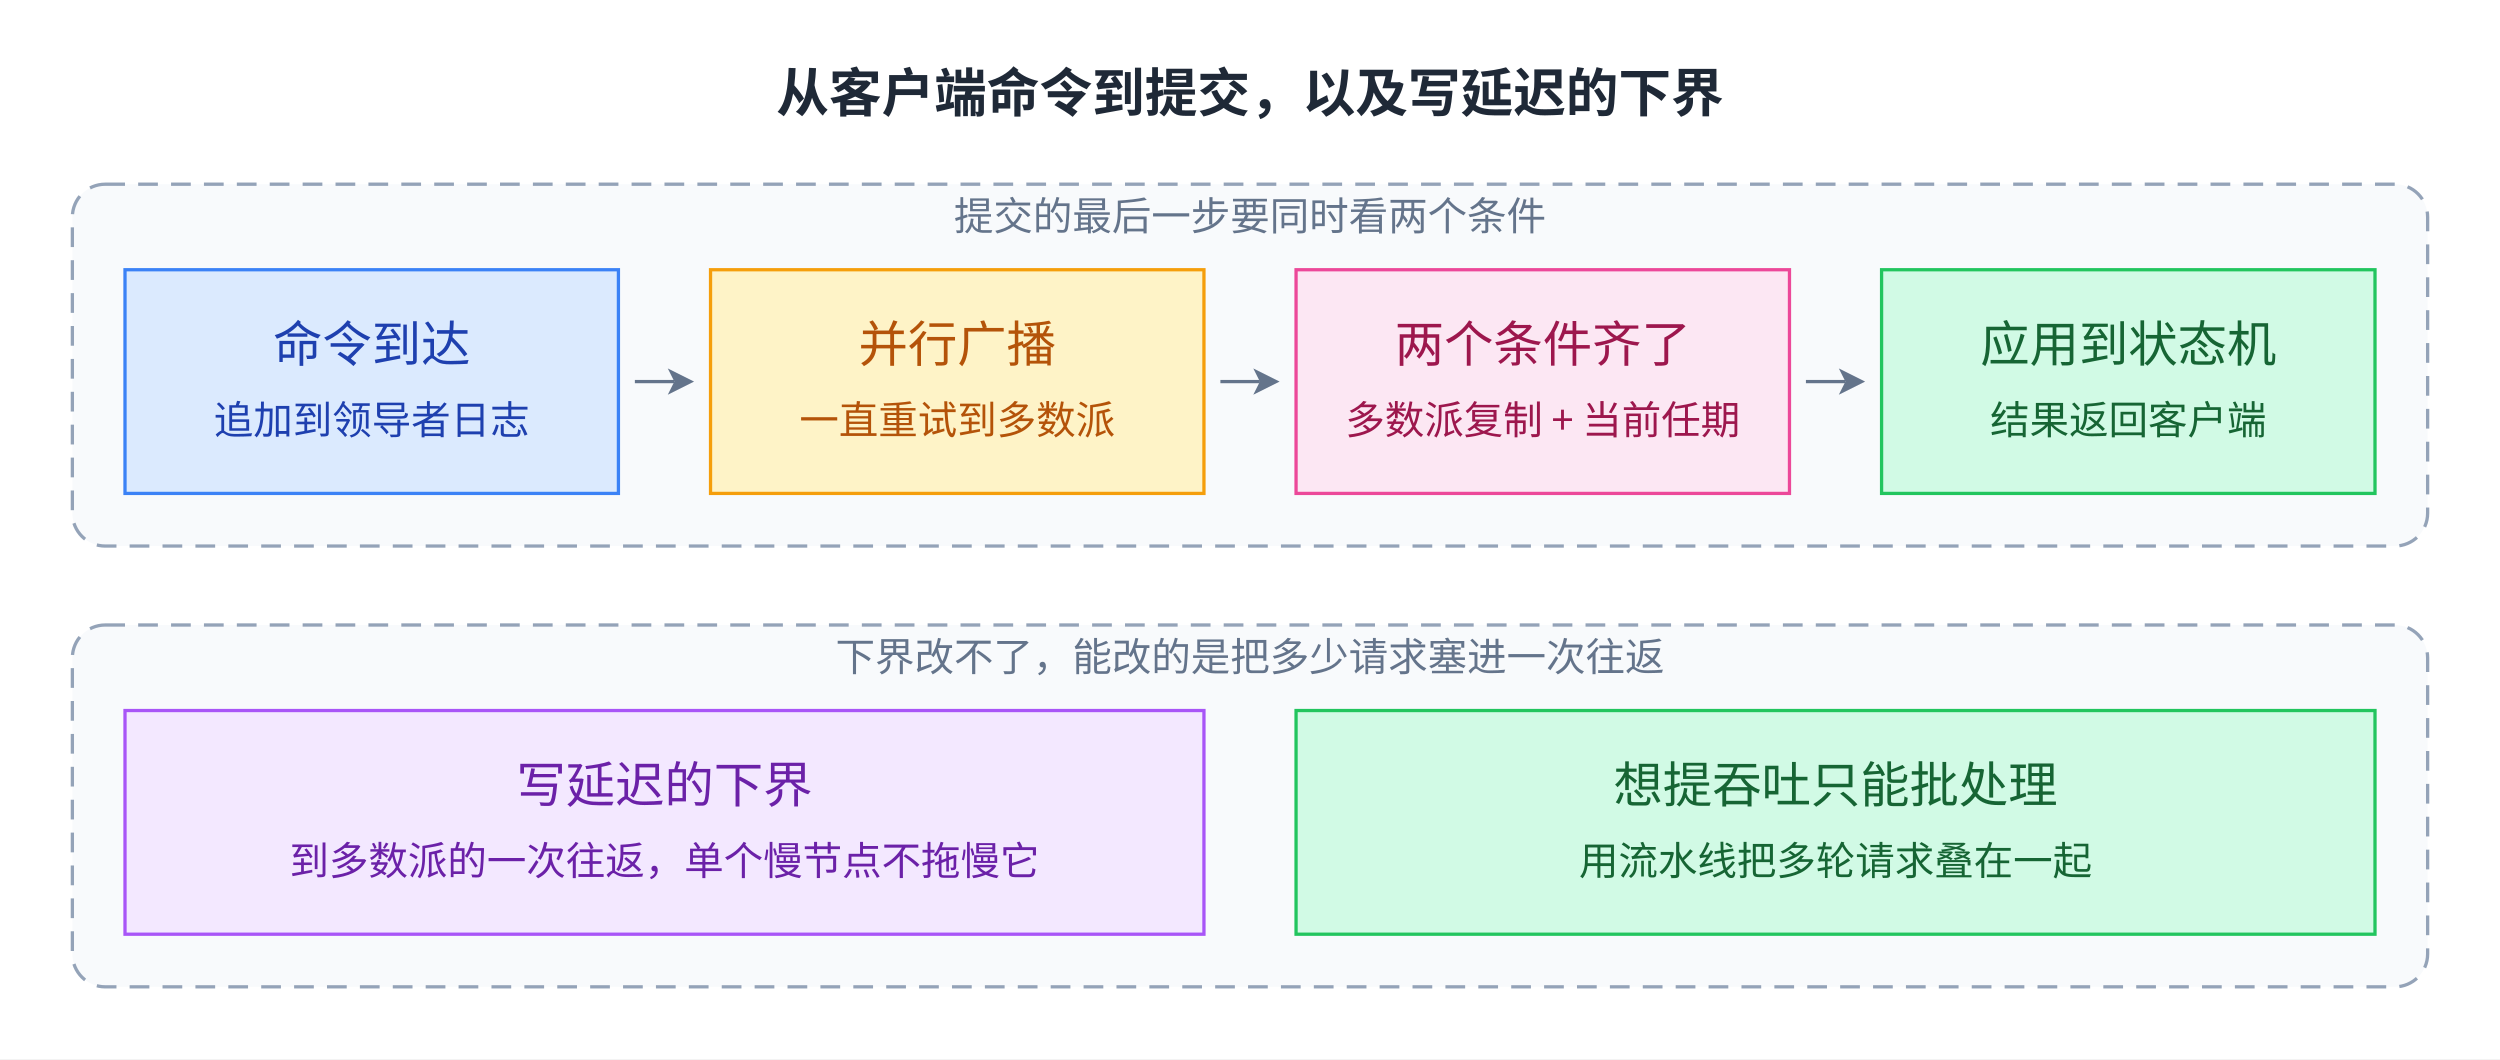
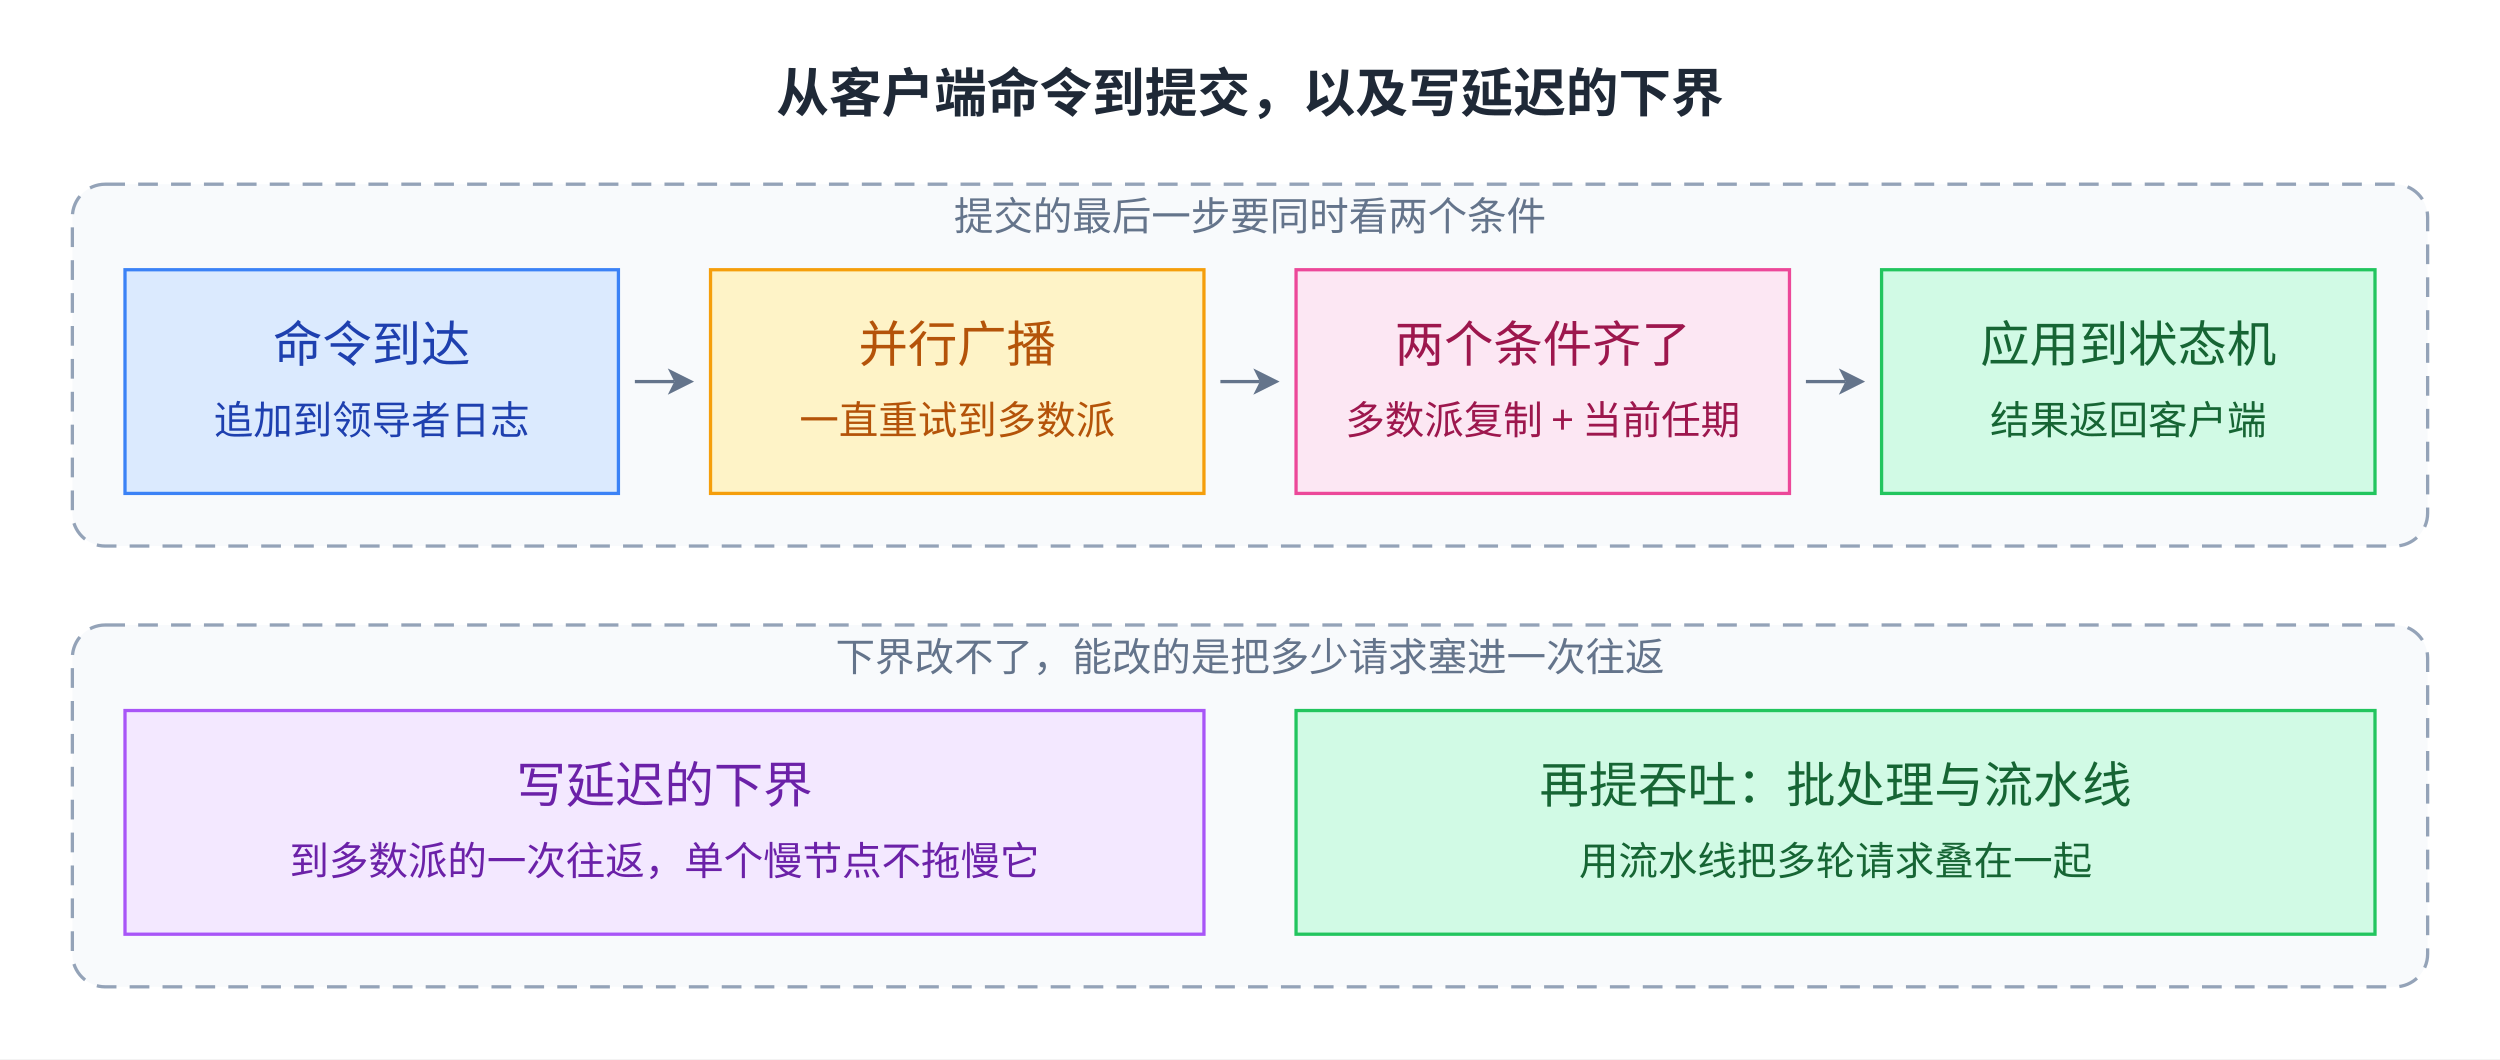
<svg xmlns="http://www.w3.org/2000/svg" viewBox="0 0 760 322" width="760" height="322" role="img" aria-labelledby="fig-raft-2-title fig-raft-2-desc">
  <defs>
    <style>
      text { font-family: 'PingFang SC', 'Microsoft YaHei', 'Noto Sans CJK SC', system-ui, sans-serif; }
    </style>
    <marker id="arrow" markerWidth="8" markerHeight="8" refX="2" refY="4" orient="auto" markerUnits="userSpaceOnUse">
      <path d="M0,0 L8,4 L0,8 L2,4 z" fill="#64748b" />
    </marker>
  </defs>
  <rect x="0" y="0" width="760" height="322" fill="#ffffff" />
  <text x="380" y="34" font-size="16" font-weight="600" fill="#1f2937" text-anchor="middle">从客户端命令到提交，以及写延迟的下界</text>
  <rect x="22" y="56" width="716" height="110" rx="10" fill="#f8fafc" stroke="#94a3b8" stroke-dasharray="6,4" />
  <text x="380" y="70" font-size="12" fill="#64748b" text-anchor="middle">提交的最后一步要同时看两个条件</text>
  <rect x="22" y="190" width="716" height="110" rx="10" fill="#f8fafc" stroke="#94a3b8" stroke-dasharray="6,4" />
  <text x="380" y="204" font-size="12" fill="#64748b" text-anchor="middle">下界改不了，能改的是把多少请求塞进一次往返</text>
  <path d="M193,116 L205,116" fill="none" stroke="#64748b" marker-end="url(#arrow)" />
  <path d="M371,116 L383,116" fill="none" stroke="#64748b" marker-end="url(#arrow)" />
  <path d="M549,116 L561,116" fill="none" stroke="#64748b" marker-end="url(#arrow)" />
  <rect x="38" y="82" width="150" height="68" fill="#dbeafe" stroke="#3b82f6" />
  <text x="113" y="110" font-size="15" fill="#1e40af" text-anchor="middle">命令到达</text>
  <text x="113" y="132" font-size="12" fill="#1e40af" text-anchor="middle">追加到领导者日志</text>
  <rect x="216" y="82" width="150" height="68" fill="#fef3c7" stroke="#f59e0b" />
  <text x="291" y="110" font-size="15" fill="#b45309" text-anchor="middle">并行广播</text>
  <text x="291" y="132" font-size="12" fill="#b45309" text-anchor="middle">一直重试到多数派</text>
  <rect x="394" y="82" width="150" height="68" fill="#fce7f3" stroke="#ec4899" />
  <text x="469" y="110" font-size="15" fill="#9d174d" text-anchor="middle">两个条件齐了</text>
  <text x="469" y="132" font-size="12" fill="#9d174d" text-anchor="middle">多数派复制 + 当前任期</text>
  <rect x="572" y="82" width="150" height="68" fill="#d1fae5" stroke="#22c55e" />
  <text x="647" y="110" font-size="15" fill="#166534" text-anchor="middle">应用到状态机</text>
  <text x="647" y="132" font-size="12" fill="#166534" text-anchor="middle">结果返回客户端</text>
  <rect x="38" y="216" width="328" height="68" fill="#f3e8ff" stroke="#a855f7" />
  <text x="202" y="244" font-size="15" fill="#6b21a8" text-anchor="middle">写延迟的下界</text>
  <text x="202" y="266" font-size="12" fill="#6b21a8" text-anchor="middle">到多数派的一次往返，单个慢节点不拖慢它</text>
  <rect x="394" y="216" width="328" height="68" fill="#d1fae5" stroke="#22c55e" />
-   <text x="558" y="244" font-size="15" fill="#166534" text-anchor="middle">想提吞吐只能批处理</text>
+   <text x="558" y="244" font-size="15" fill="#166534" text-anchor="middle">再提吞吐：批处理与流水线</text>
  <text x="558" y="266" font-size="12" fill="#166534" text-anchor="middle">用流水线把多轮请求叠在一起</text>
</svg>
